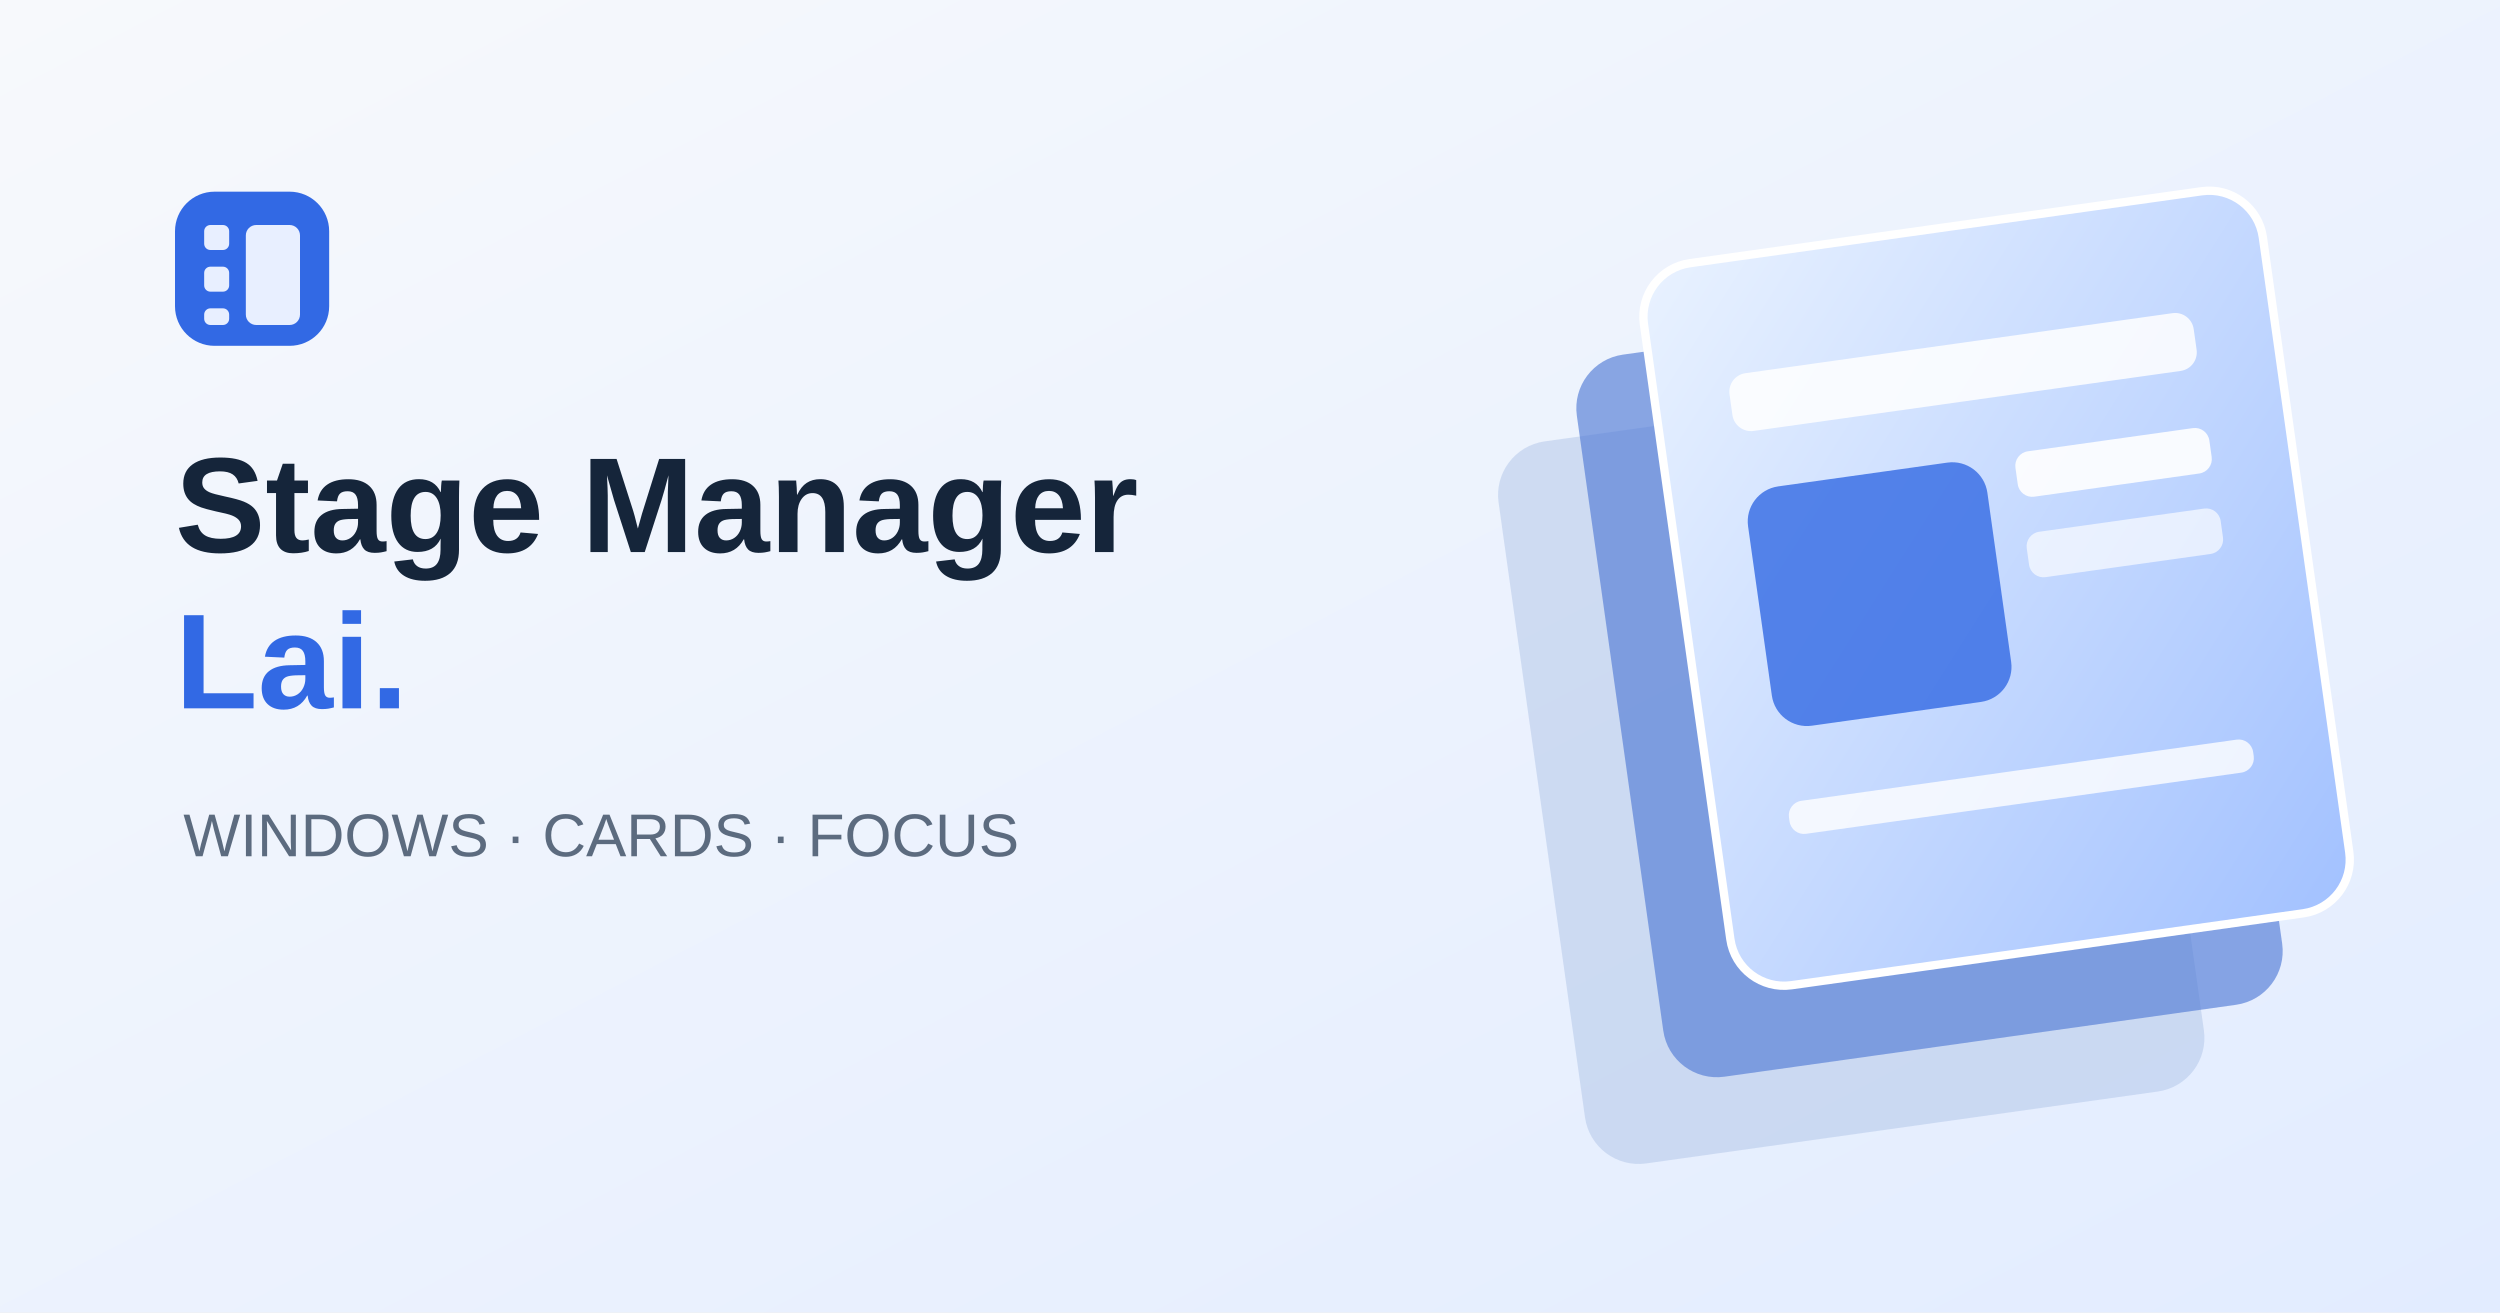
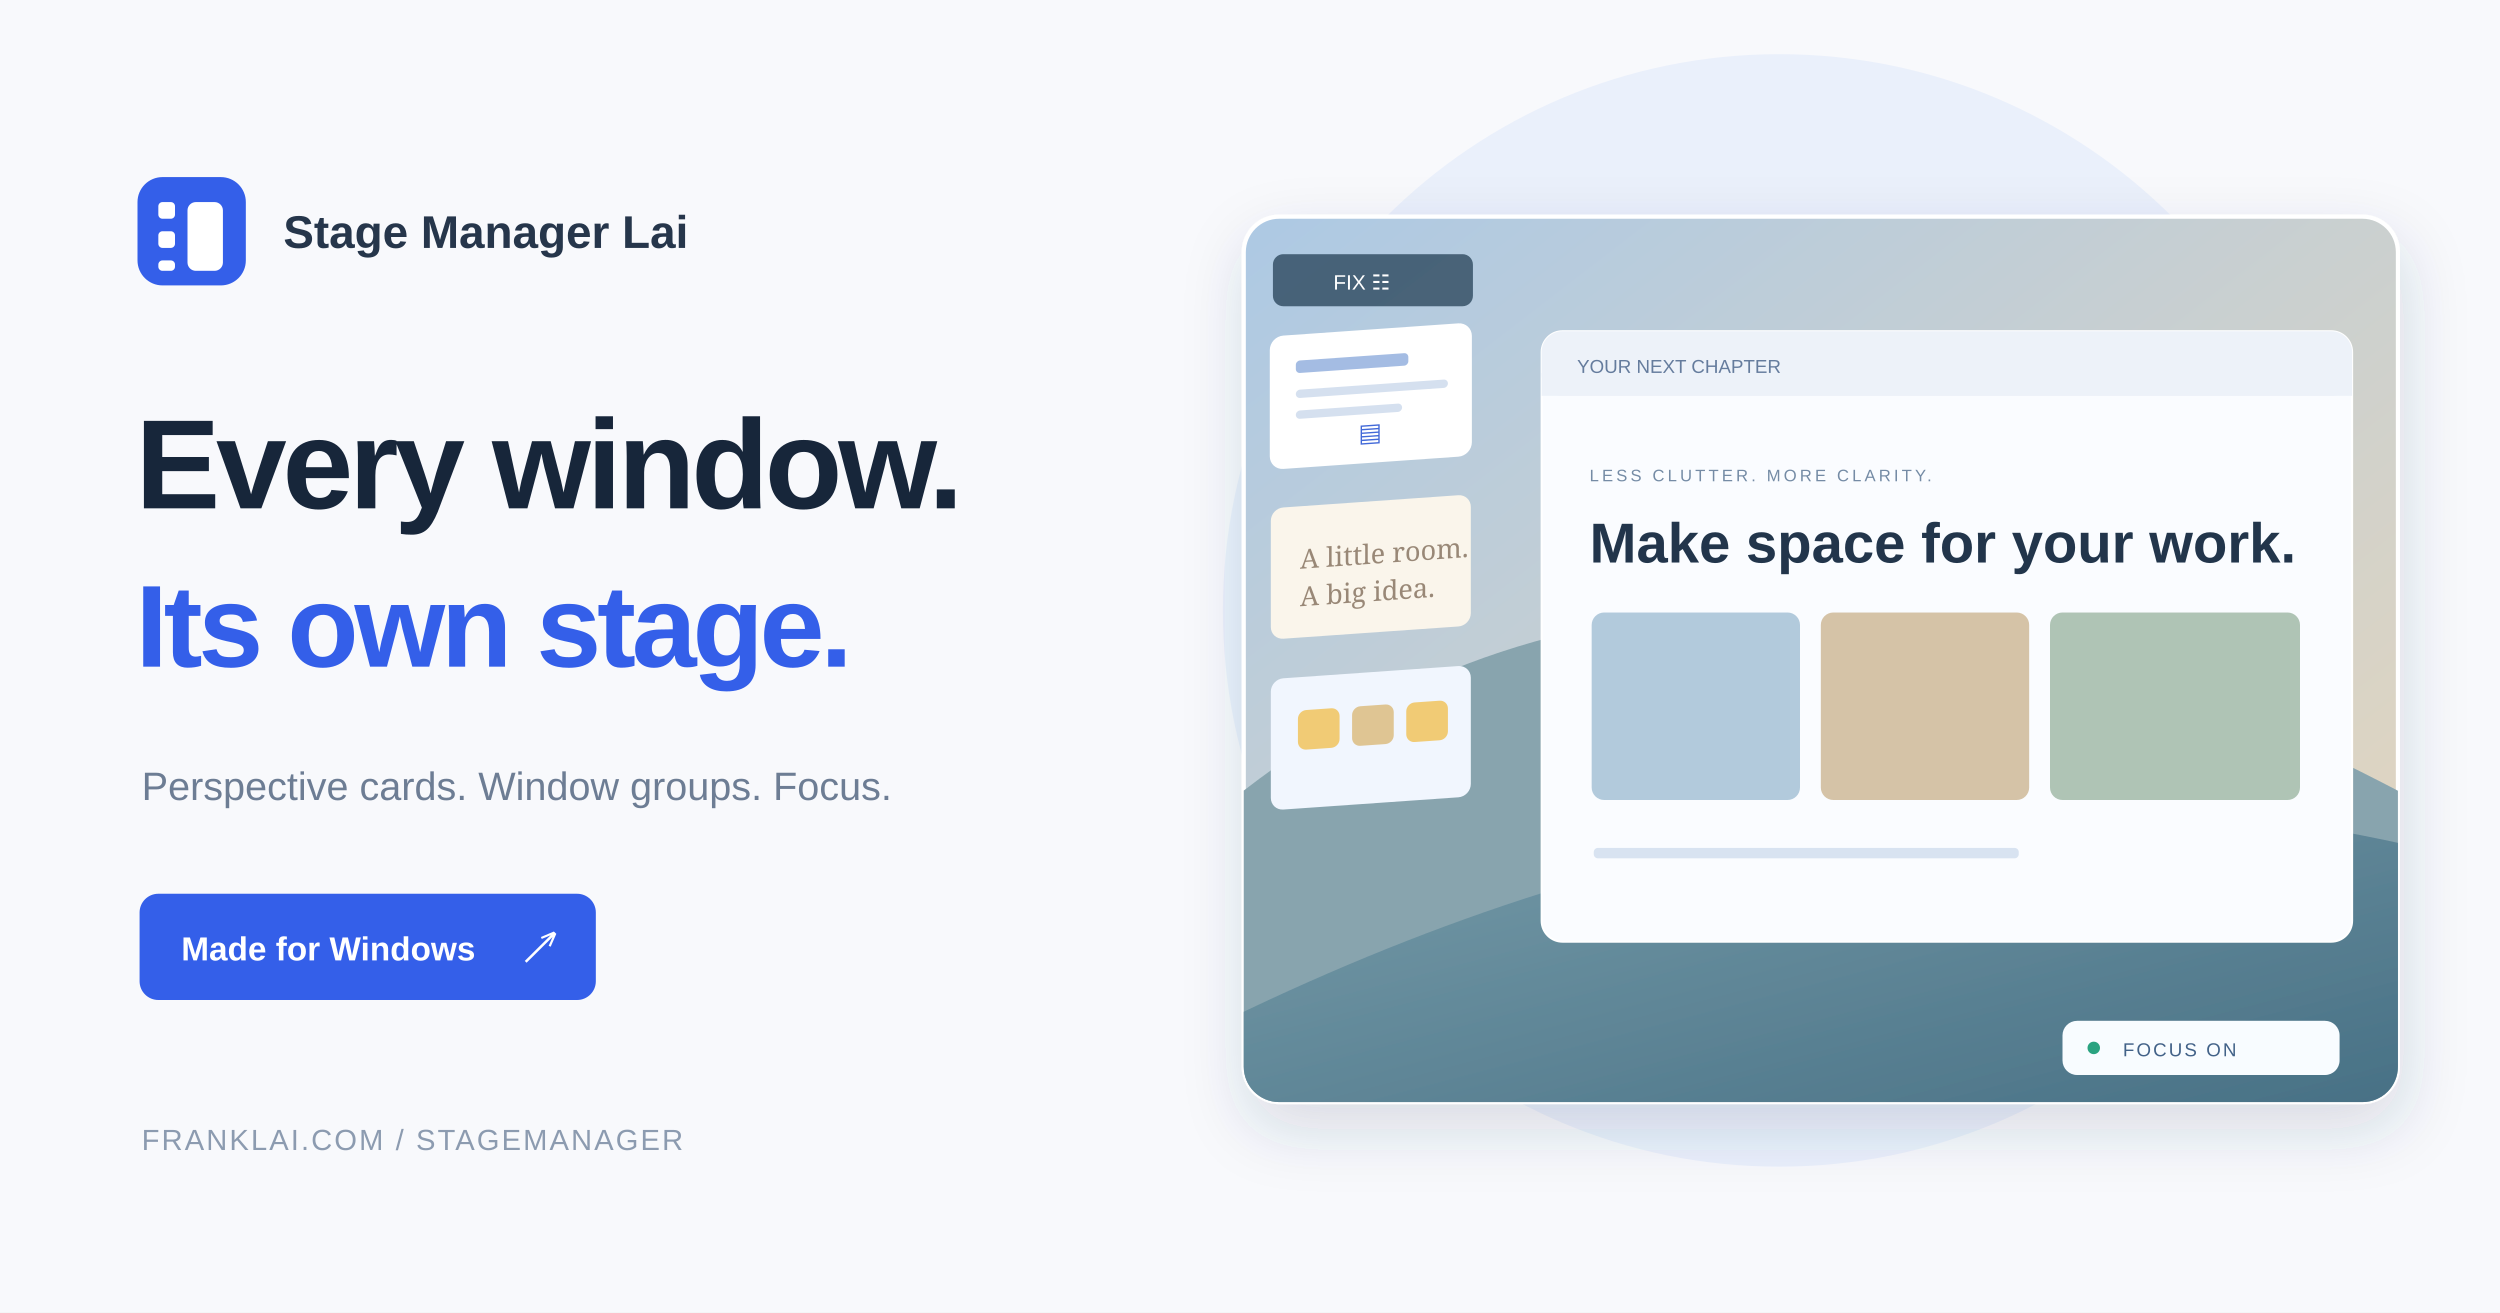
- <svg xmlns="http://www.w3.org/2000/svg" viewBox="0 0 1200 630" role="img" aria-label="Stage Manager Lai preview">
+ <svg xmlns="http://www.w3.org/2000/svg" width="1200" height="630" viewBox="0 0 1200 630" role="img" aria-label="Stage Manager Lai: perspective window cards for Windows">
  <defs>
-     <linearGradient id="bg" x2="1" y2="1">
-       <stop stop-color="#f7f9fc" />
-       <stop offset="1" stop-color="#e2ecff" />
+     <linearGradient id="sky" x2="1" y2="1">
+       <stop stop-color="#adc9e4" />
+       <stop offset="1" stop-color="#e8d7bb" />
    </linearGradient>
-     <linearGradient id="card" x2="1" y2="1">
-       <stop stop-color="#e9f2ff" />
-       <stop offset="1" stop-color="#a2c1ff" />
+     <linearGradient id="hill" x2="1" y2="1">
+       <stop stop-color="#789daa" />
+       <stop offset="1" stop-color="#456e83" />
    </linearGradient>
+     <filter id="shadow" x="-30%" y="-30%" width="160%" height="180%">
+       <feDropShadow dy="12" stdDeviation="15" flood-color="#233e68" flood-opacity=".16" />
+     </filter>
+     <clipPath id="screen">
+       <rect x="597" y="104" width="554" height="425" rx="17" />
+     </clipPath>
  </defs>
-   <rect width="1200" height="630" fill="url(#bg)" />
-   <rect x="84" y="92" width="74" height="74" rx="19" fill="#3269e4" />
-   <rect x="98" y="108" width="12" height="12" rx="3" fill="#e8efff" />
-   <rect x="98" y="128" width="12" height="12" rx="3" fill="#e8efff" />
-   <rect x="98" y="148" width="12" height="8" rx="3" fill="#e8efff" />
-   <rect x="118" y="108" width="26" height="48" rx="5" fill="#e8efff" />
-   <text x="84" y="265" font-family="Segoe UI,Arial,sans-serif" font-size="65" font-weight="700" fill="#15253a">Stage Manager</text>
-   <text x="84" y="340" font-family="Segoe UI,Arial,sans-serif" font-size="65" font-weight="700" fill="#3269e4">Lai.</text>
-   <text x="88" y="411" font-family="Segoe UI,Arial,sans-serif" font-size="29" fill="#5c6b7f">WINDOWS · CARDS · FOCUS</text>
-   <g transform="translate(730 115) rotate(-8 175 190)">
-     <rect x="0" y="75" width="300" height="350" rx="26" fill="#a9bfe5" opacity=".45" />
-     <rect x="43" y="39" width="300" height="350" rx="26" fill="#527bd6" opacity=".65" />
-     <rect x="81" y="0" width="300" height="350" rx="26" fill="url(#card)" stroke="#fff" stroke-width="4" />
-     <rect x="117" y="56" width="225" height="28" rx="9" fill="#fff" opacity=".85" />
-     <rect x="117" y="112" width="116" height="116" rx="17" fill="#3269e4" opacity=".8" />
-     <rect x="248" y="112" width="94" height="22" rx="7" fill="#fff" opacity=".9" />
-     <rect x="248" y="151" width="94" height="22" rx="7" fill="#fff" opacity=".65" />
-     <rect x="117" y="263" width="225" height="16" rx="7" fill="#fff" opacity=".8" />
+   <rect width="1200" height="630" fill="#f8f9fc" />
+   <circle cx="854" cy="293" r="267" fill="#eaf0fb" />
+   <rect x="66" y="85" width="52" height="52" rx="12" fill="#345fe9" />
+   <g fill="#fff">
+     <rect x="76" y="97" width="8" height="8" rx="2" />
+     <rect x="76" y="111" width="8" height="8" rx="2" />
+     <rect x="76" y="125" width="8" height="5" rx="2" />
+     <rect x="90" y="97" width="17" height="33" rx="4" />
+   </g>
+   <text x="136" y="119" font-family="Segoe UI,Arial,sans-serif" font-size="22" font-weight="600" fill="#26364b">Stage Manager Lai</text>
+   <text x="65" y="244" font-family="Segoe UI,Arial,sans-serif" font-size="61" font-weight="700" letter-spacing="-2" fill="#17263a">Every window.</text>
+   <text x="65" y="320" font-family="Segoe UI,Arial,sans-serif" font-size="56" font-weight="700" letter-spacing="-2" fill="#345fe9">Its own stage.</text>
+   <text x="68" y="384" font-family="Segoe UI,Arial,sans-serif" font-size="19" fill="#6d7d94">Perspective cards. Window groups. Focus.</text>
+   <rect x="67" y="429" width="219" height="51" rx="9" fill="#345fe9" />
+   <text x="87" y="461" font-family="Segoe UI,Arial,sans-serif" font-size="16" font-weight="600" fill="#fff">Made for Windows</text>
+   <text x="252" y="461" font-family="Arial" font-size="21" fill="#fff">↗</text>
+   <text x="68" y="552" font-family="Segoe UI,Arial,sans-serif" font-size="14" letter-spacing="1" fill="#8c9bb0">FRANKLAI.COM / STAGEMANAGER</text>
+   <g filter="url(#shadow)">
+     <rect x="597" y="104" width="554" height="425" rx="17" fill="url(#sky)" stroke="#fff" stroke-width="2" />
+     <g clip-path="url(#screen)">
+       <path d="M590 385Q820 200 1165 387V540H590Z" fill="#88a4ae" />
+       <path d="M590 489Q895 341 1170 409V540H590Z" fill="url(#hill)" />
+     </g>
+     <rect x="611" y="122" width="96" height="25" rx="5" fill="#29465bc7" />
+     <text x="640" y="139" fill="#fff" font-size="10" font-family="Arial">FIX   ☷</text>
+     <g transform="translate(610 162) skewY(-4)">
+       <rect width="96" height="63" rx="6" fill="#fff" stroke="#fff" />
+       <text x="42" y="53" fill="#4269d8" font-size="12" font-family="Arial">▤</text>
+       <rect x="12" y="12" width="54" height="6" rx="2" fill="#a4bce3" />
+       <rect x="12" y="26" width="73" height="4" rx="2" fill="#d5e0ef" />
+       <rect x="12" y="36" width="51" height="4" rx="2" fill="#d5e0ef" />
+     </g>
+     <g transform="translate(610 244) skewY(-4)">
+       <rect width="96" height="63" rx="6" fill="#faf5eb" />
+       <text x="14" y="30" fill="#998877" font-size="13" font-family="Georgia">A little room.</text>
+       <text x="14" y="48" fill="#998877" font-size="13" font-family="Georgia">A big idea.</text>
+     </g>
+     <g transform="translate(610 326) skewY(-4)">
+       <rect width="96" height="63" rx="6" fill="#f1f6fe" />
+       <rect x="13" y="16" width="20" height="19" rx="4" fill="#f1cb75" />
+       <rect x="39" y="16" width="20" height="19" rx="4" fill="#dfc593" />
+       <rect x="65" y="16" width="20" height="19" rx="4" fill="#f1cb75" />
+     </g>
+     <rect x="740" y="159" width="389" height="293" rx="10" fill="#fafcff" stroke="#fff" />
+     <rect x="740" y="159" width="389" height="31" rx="10" fill="#edf2f9" />
+     <rect x="740" y="179" width="389" height="11" fill="#edf2f9" />
+     <text x="757" y="179" fill="#657c9d" font-family="Arial" font-size="9">YOUR NEXT CHAPTER</text>
+     <text x="763" y="231" fill="#748ba5" font-family="Arial" font-size="8" letter-spacing="1.5">LESS CLUTTER. MORE CLARITY.</text>
+     <text x="763" y="270" fill="#22364c" font-family="Segoe UI,Arial,sans-serif" font-size="27" font-weight="600">Make space for your work.</text>
+     <rect x="764" y="294" width="100" height="90" rx="6" fill="#b2cadc" />
+     <rect x="874" y="294" width="100" height="90" rx="6" fill="#d5c3a7" />
+     <rect x="984" y="294" width="120" height="90" rx="6" fill="#afc4b5" />
+     <rect x="765" y="407" width="204" height="5" rx="2" fill="#d8e3f1" />
+     <rect x="990" y="490" width="133" height="26" rx="7" fill="#f8fcff" />
+     <circle cx="1005" cy="503" r="3" fill="#29a380" />
+     <text x="1019" y="507" fill="#426288" font-size="9" font-family="Arial" letter-spacing="1">FOCUS ON</text>
  </g>
</svg>
